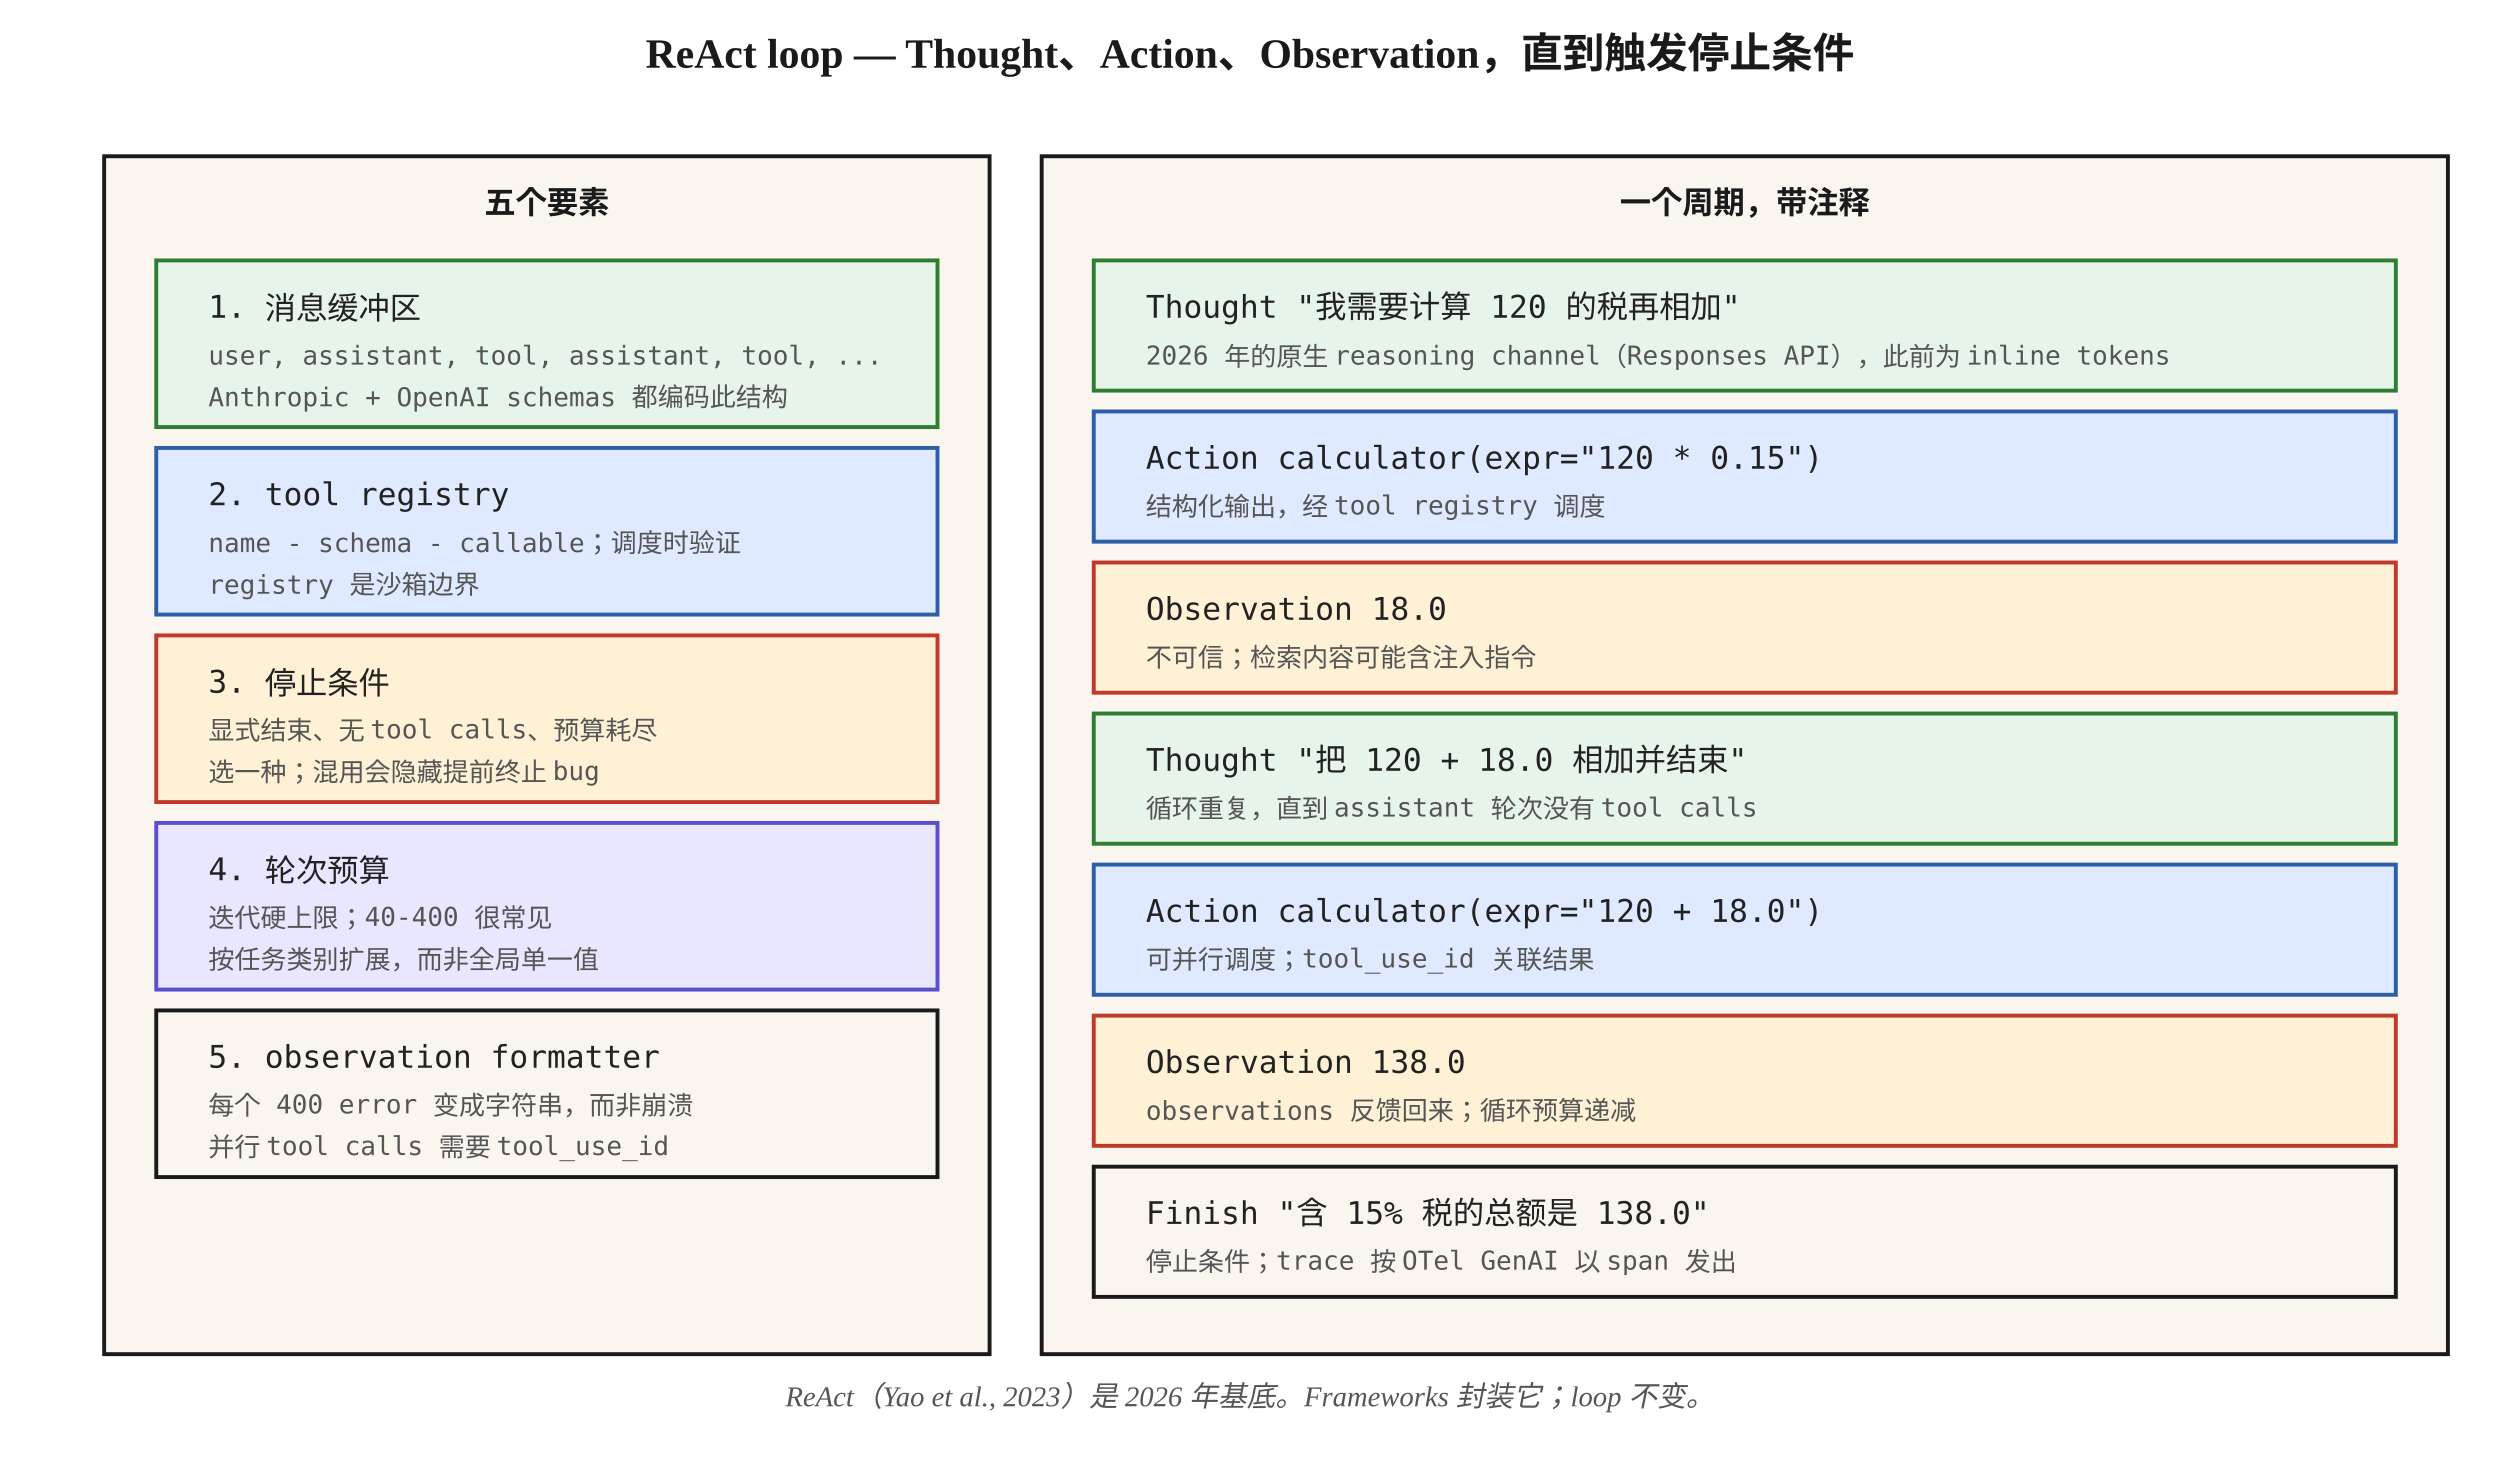
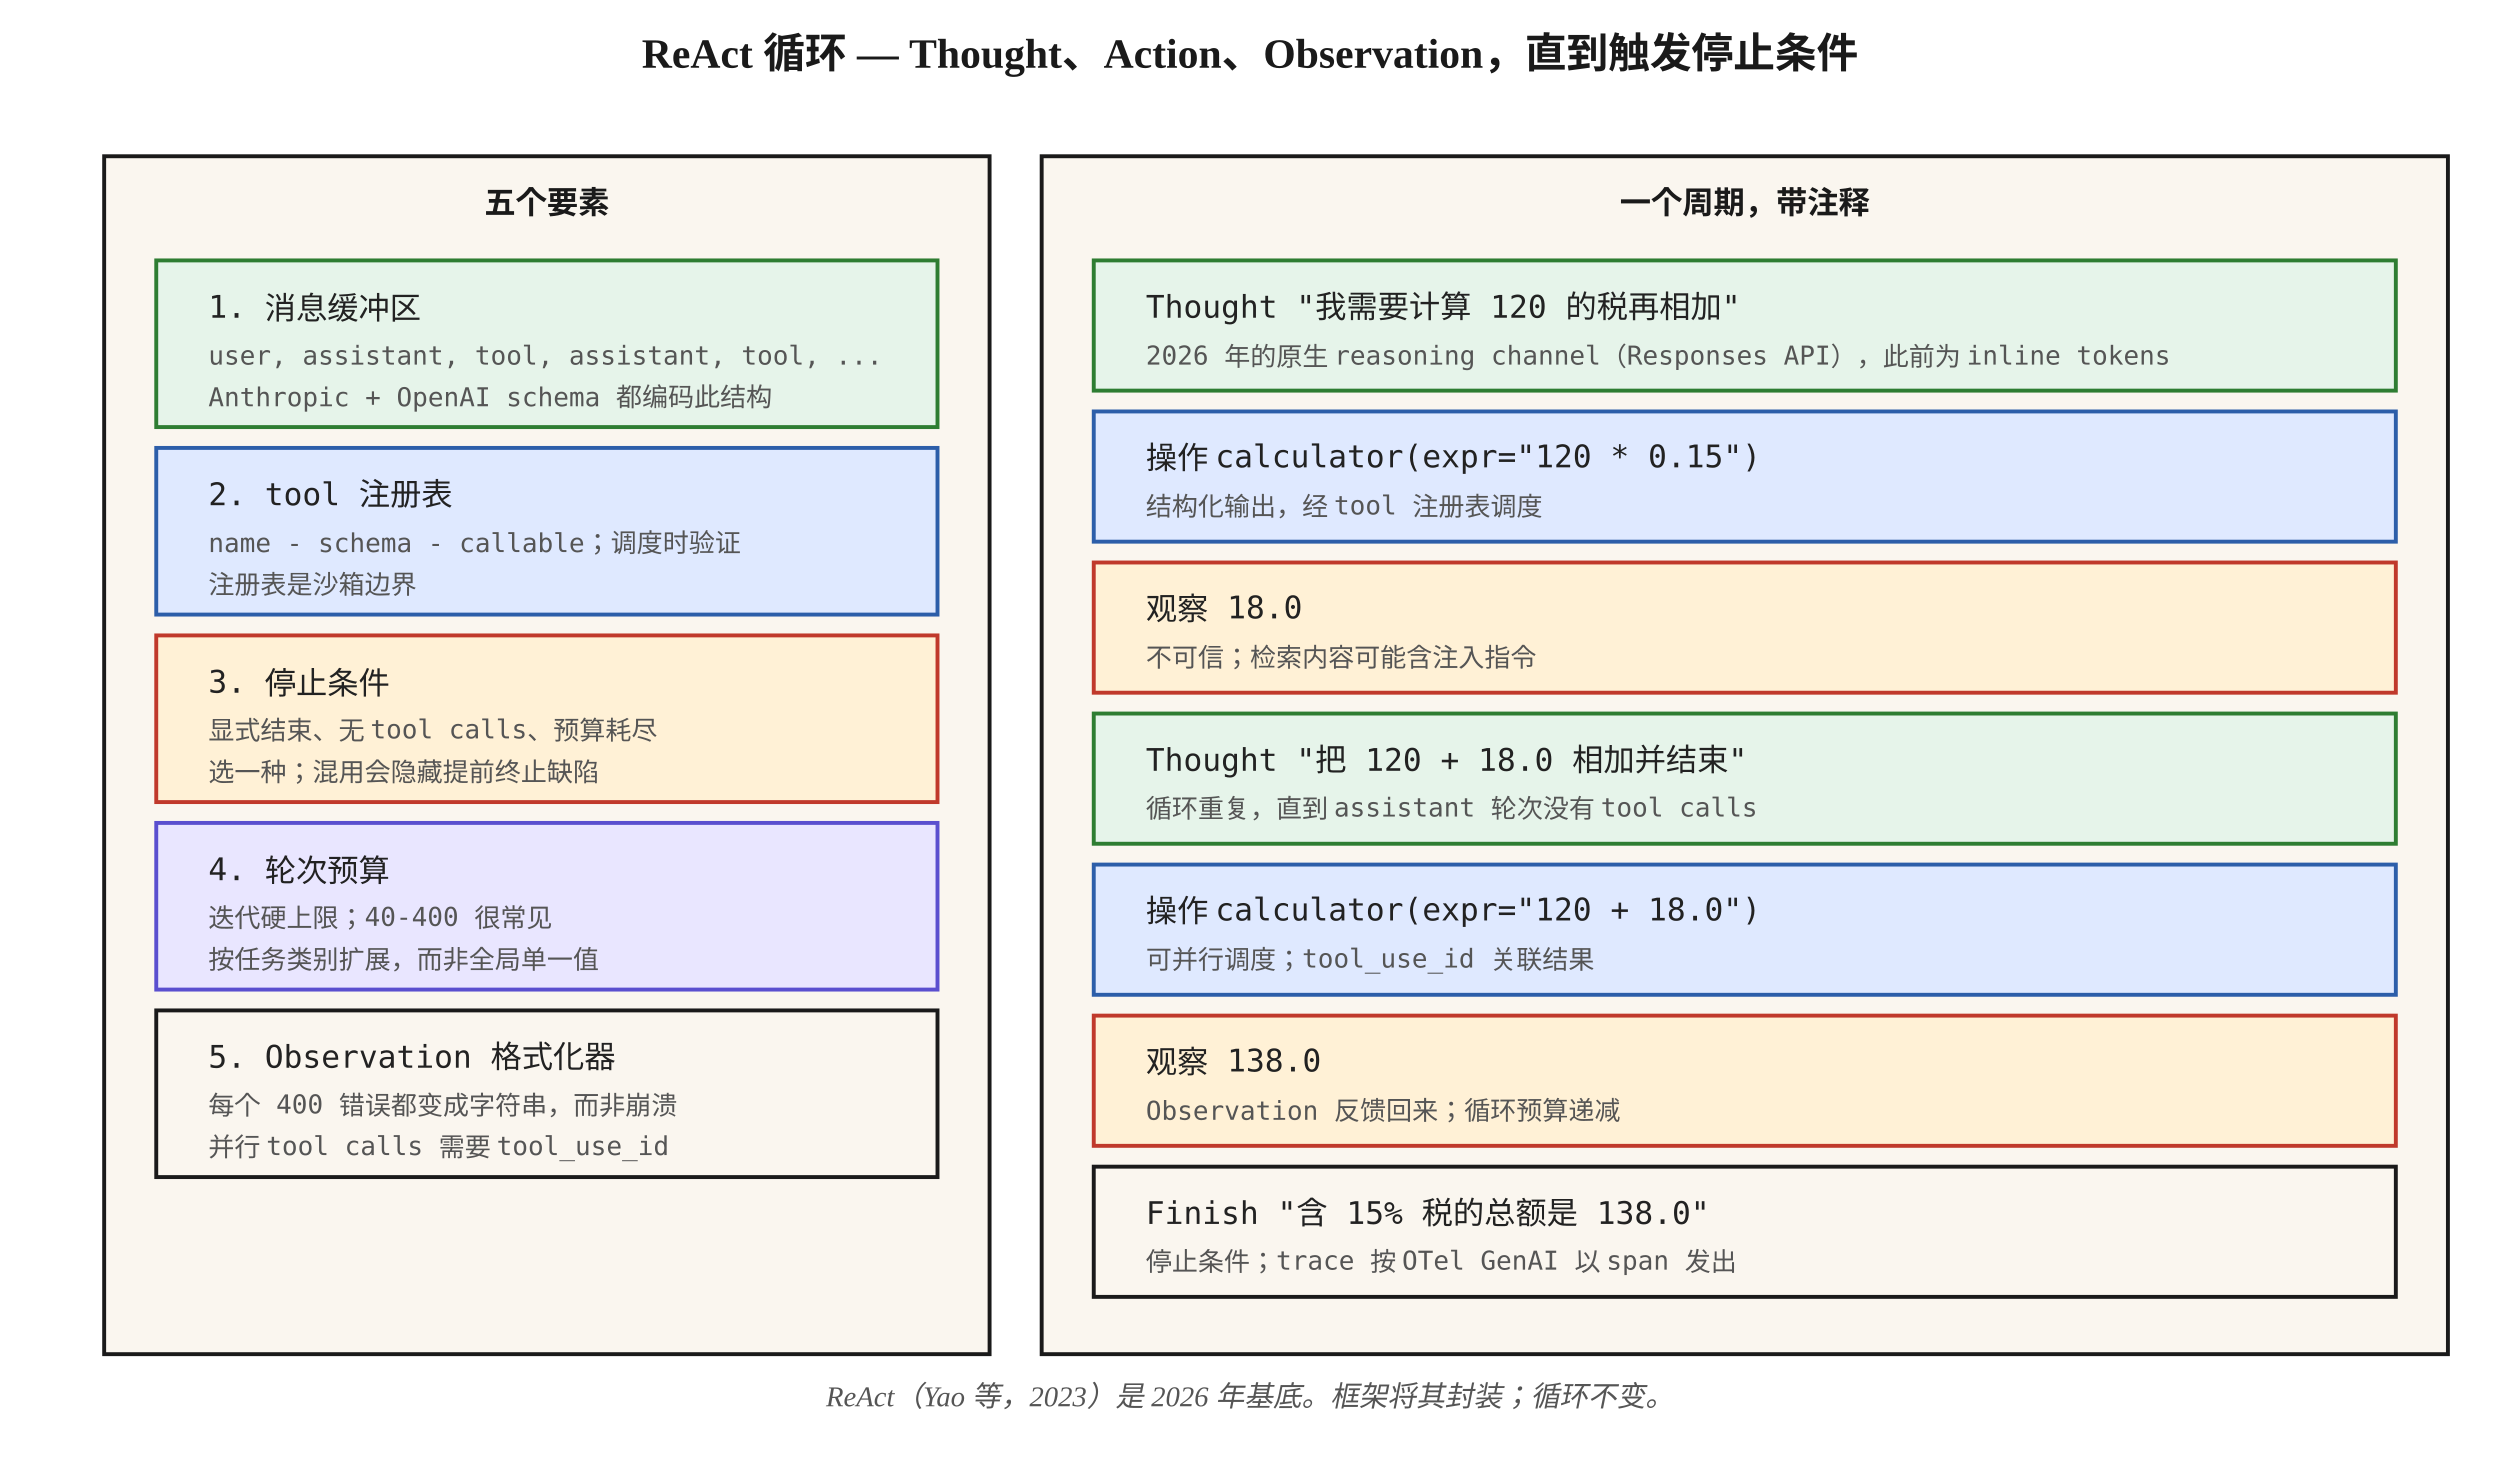
<svg xmlns="http://www.w3.org/2000/svg" viewBox="0 0 960 560" font-family="Georgia, 'Times New Roman', serif">
  <defs>
    <marker id="arrow" viewBox="0 0 10 10" refX="9" refY="5" markerWidth="6" markerHeight="6" orient="auto">
      <path d="M0,0 L10,5 L0,10 z" fill="#1a1a1a" />
    </marker>
    <style>
      .box { fill: #faf6ef; stroke: #1a1a1a; stroke-width: 1.5; }
      .hot { fill: #fff1d6; stroke: #c0392b; stroke-width: 1.5; }
      .cool { fill: #e6f4ea; stroke: #2e7d32; stroke-width: 1.5; }
      .cold { fill: #dfe9ff; stroke: #2c5ea9; stroke-width: 1.5; }
      .dsk { fill: #e9e6ff; stroke: #5a4fcf; stroke-width: 1.5; }
      .label { font-size: 13px; font-weight: 600; fill: #1a1a1a; }
      .step { font-size: 12px; font-family: 'Menlo', monospace; fill: #222; }
      .small { font-size: 10px; font-family: 'Menlo', monospace; fill: #555; }
      .caption { font-size: 11px; fill: #555; font-style: italic; }
      .title { font-size: 16px; font-weight: 700; fill: #1a1a1a; }
      .head { font-size: 12px; font-weight: 700; fill: #1a1a1a; }
    </style>
  </defs>
-   <text x="480" y="26" text-anchor="middle" class="title">ReAct loop — Thought、Action、Observation，直到触发停止条件</text>
+   <text x="480" y="26" text-anchor="middle" class="title">ReAct 循环 — Thought、Action、Observation，直到触发停止条件</text>
  <rect x="40" y="60" width="340" height="460" class="box" />
  <text x="210" y="82" text-anchor="middle" class="head">五个要素</text>
  <rect x="60" y="100" width="300" height="64" class="cool" />
  <text x="80" y="122" class="step">1. 消息缓冲区</text>
  <text x="80" y="140" class="small">user, assistant, tool, assistant, tool, ...</text>
-   <text x="80" y="156" class="small">Anthropic + OpenAI schemas 都编码此结构</text>
+   <text x="80" y="156" class="small">Anthropic + OpenAI schema 都编码此结构</text>
  <rect x="60" y="172" width="300" height="64" class="cold" />
-   <text x="80" y="194" class="step">2. tool registry</text>
+   <text x="80" y="194" class="step">2. tool 注册表</text>
  <text x="80" y="212" class="small">name - schema - callable；调度时验证</text>
-   <text x="80" y="228" class="small">registry 是沙箱边界</text>
+   <text x="80" y="228" class="small">注册表是沙箱边界</text>
  <rect x="60" y="244" width="300" height="64" class="hot" />
  <text x="80" y="266" class="step">3. 停止条件</text>
  <text x="80" y="284" class="small">显式结束、无 tool calls、预算耗尽</text>
-   <text x="80" y="300" class="small">选一种；混用会隐藏提前终止 bug</text>
+   <text x="80" y="300" class="small">选一种；混用会隐藏提前终止缺陷</text>
  <rect x="60" y="316" width="300" height="64" class="dsk" />
  <text x="80" y="338" class="step">4. 轮次预算</text>
  <text x="80" y="356" class="small">迭代硬上限；40-400 很常见</text>
  <text x="80" y="372" class="small">按任务类别扩展，而非全局单一值</text>
  <rect x="60" y="388" width="300" height="64" class="box" />
-   <text x="80" y="410" class="step">5. observation formatter</text>
-   <text x="80" y="428" class="small">每个 400 error 变成字符串，而非崩溃</text>
+   <text x="80" y="410" class="step">5. Observation 格式化器</text>
+   <text x="80" y="428" class="small">每个 400 错误都变成字符串，而非崩溃</text>
  <text x="80" y="444" class="small">并行 tool calls 需要 tool_use_id</text>
  <rect x="400" y="60" width="540" height="460" class="box" />
  <text x="670" y="82" text-anchor="middle" class="head">一个周期，带注释</text>
  <rect x="420" y="100" width="500" height="50" class="cool" />
  <text x="440" y="122" class="step">Thought  "我需要计算 120 的税再相加"</text>
  <text x="440" y="140" class="small">2026 年的原生 reasoning channel（Responses API），此前为 inline tokens</text>
  <rect x="420" y="158" width="500" height="50" class="cold" />
-   <text x="440" y="180" class="step">Action  calculator(expr="120 * 0.15")</text>
-   <text x="440" y="198" class="small">结构化输出，经 tool registry 调度</text>
+   <text x="440" y="180" class="step">操作  calculator(expr="120 * 0.15")</text>
+   <text x="440" y="198" class="small">结构化输出，经 tool 注册表调度</text>
  <rect x="420" y="216" width="500" height="50" class="hot" />
-   <text x="440" y="238" class="step">Observation  18.0</text>
+   <text x="440" y="238" class="step">观察  18.0</text>
  <text x="440" y="256" class="small">不可信；检索内容可能含注入指令</text>
  <rect x="420" y="274" width="500" height="50" class="cool" />
  <text x="440" y="296" class="step">Thought  "把 120 + 18.0 相加并结束"</text>
  <text x="440" y="314" class="small">循环重复，直到 assistant 轮次没有 tool calls</text>
  <rect x="420" y="332" width="500" height="50" class="cold" />
-   <text x="440" y="354" class="step">Action  calculator(expr="120 + 18.0")</text>
+   <text x="440" y="354" class="step">操作  calculator(expr="120 + 18.0")</text>
  <text x="440" y="372" class="small">可并行调度；tool_use_id 关联结果</text>
  <rect x="420" y="390" width="500" height="50" class="hot" />
-   <text x="440" y="412" class="step">Observation  138.0</text>
-   <text x="440" y="430" class="small">observations 反馈回来；循环预算递减</text>
+   <text x="440" y="412" class="step">观察  138.0</text>
+   <text x="440" y="430" class="small">Observation 反馈回来；循环预算递减</text>
  <rect x="420" y="448" width="500" height="50" class="box" />
  <text x="440" y="470" class="step">Finish  "含 15% 税的总额是 138.0"</text>
  <text x="440" y="488" class="small">停止条件；trace 按 OTel GenAI 以 span 发出</text>
-   <text x="480" y="540" text-anchor="middle" class="caption">ReAct（Yao et al., 2023）是 2026 年基底。Frameworks 封装它；loop 不变。</text>
+   <text x="480" y="540" text-anchor="middle" class="caption">ReAct（Yao 等，2023）是 2026 年基底。框架将其封装；循环不变。</text>
</svg>
